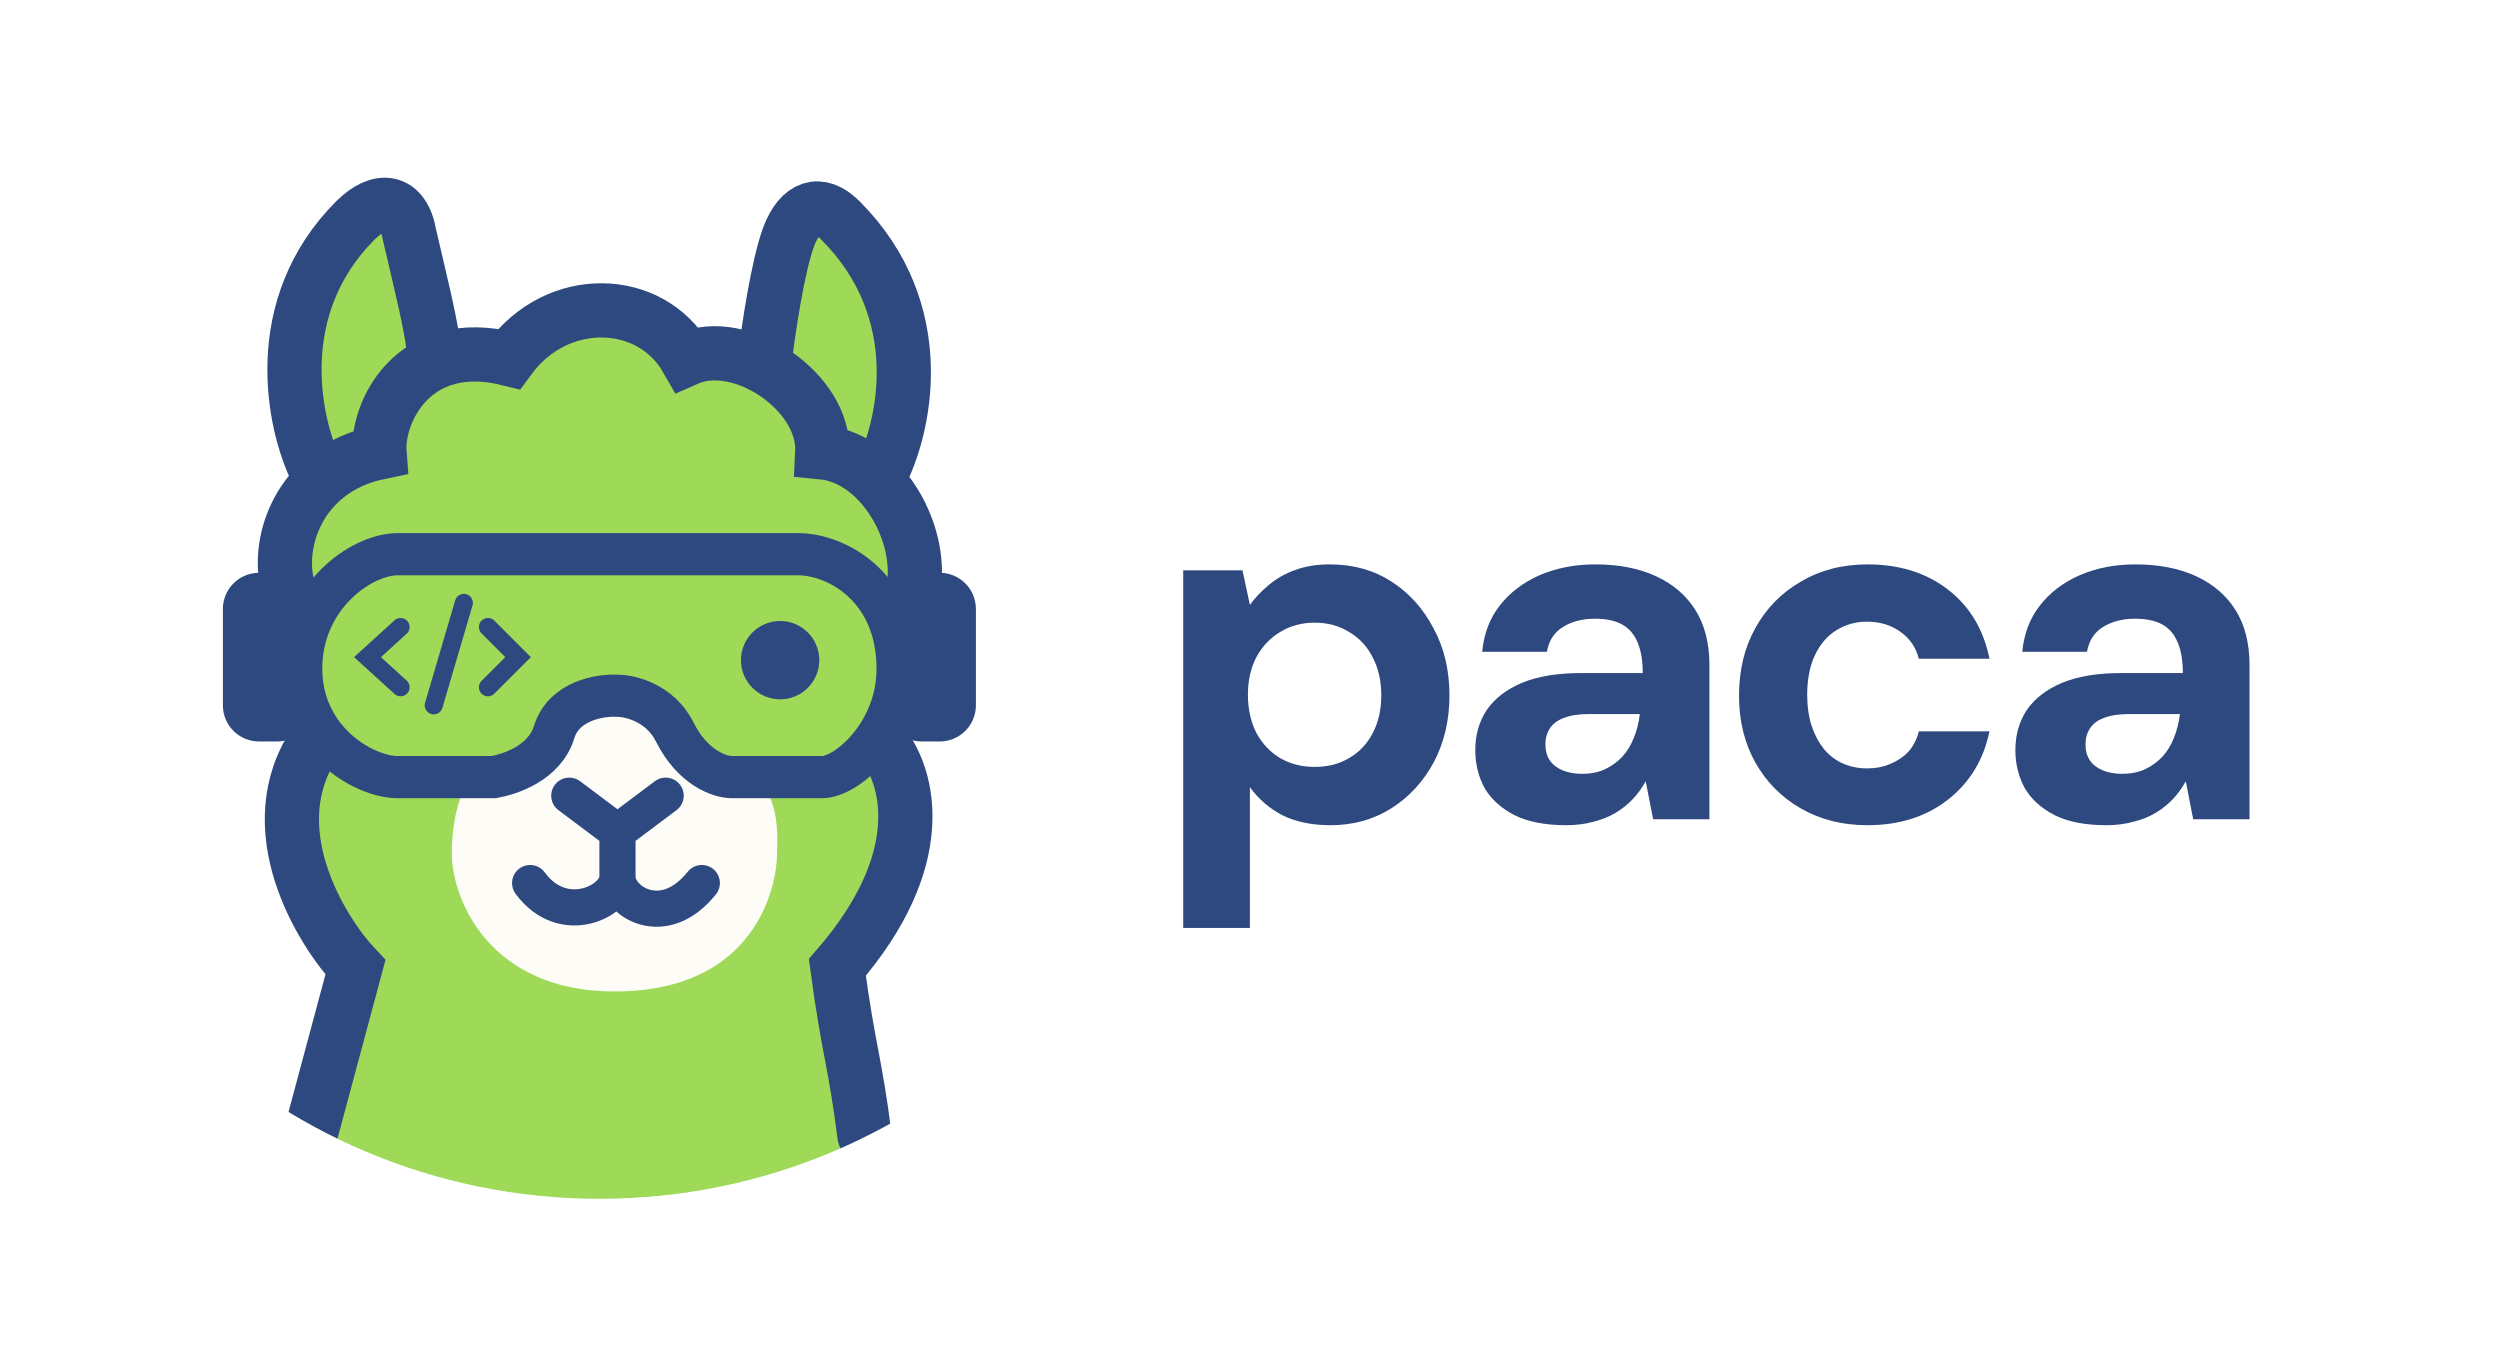
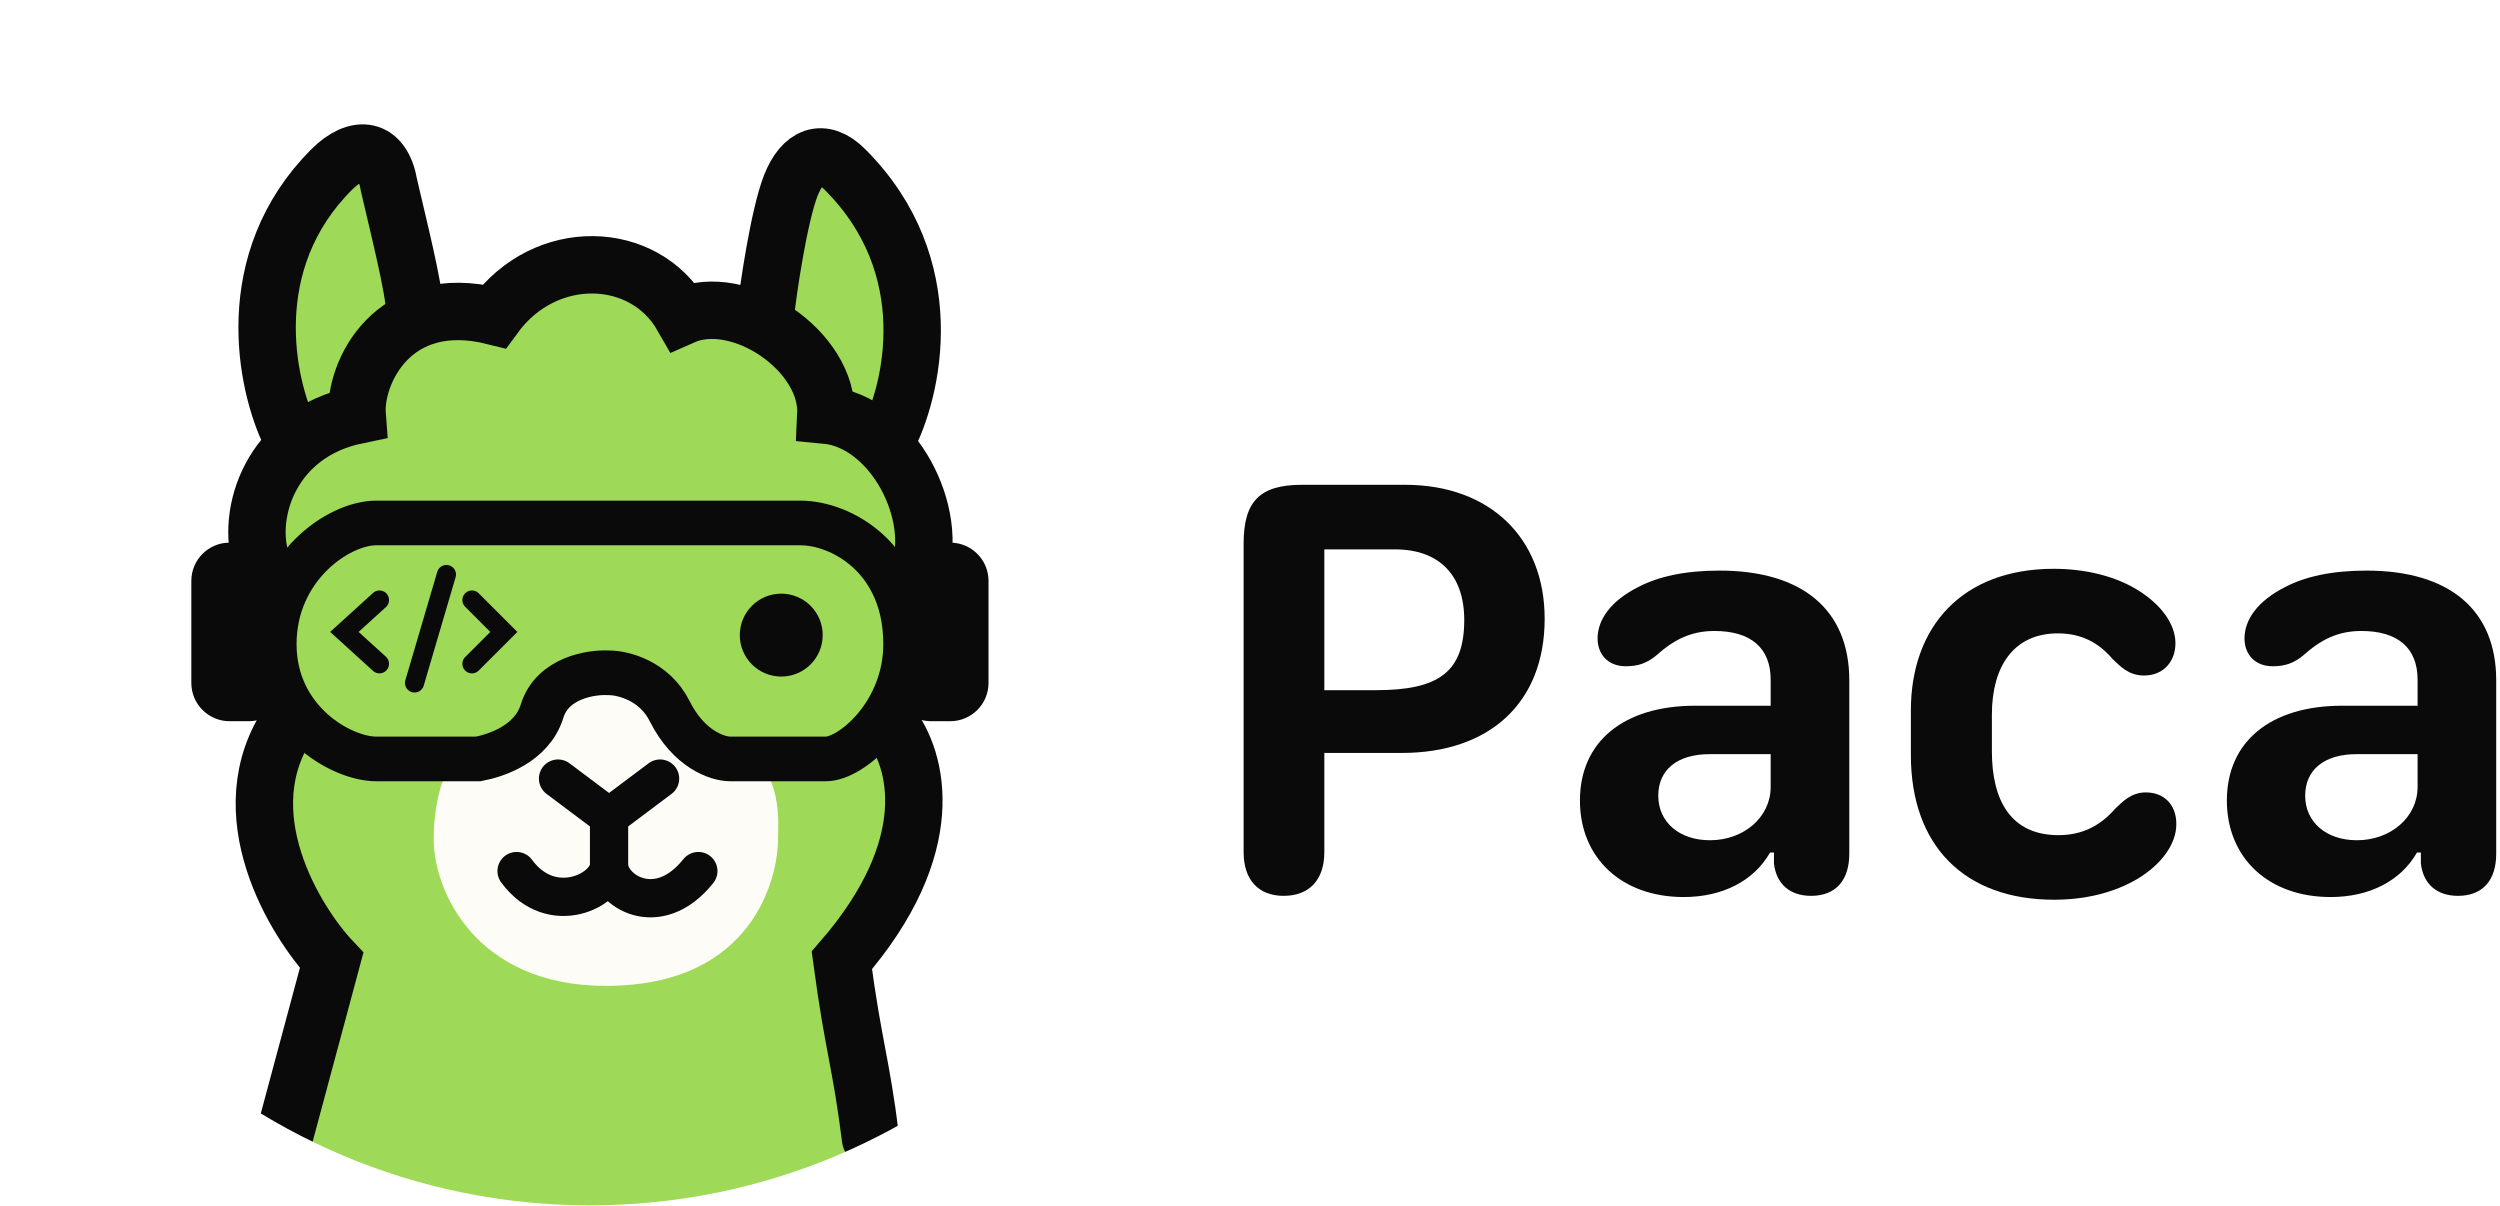
- <svg xmlns="http://www.w3.org/2000/svg" width="415" height="227" viewBox="0 0 415 227" fill="none">
-   <mask id="mask0_35_22" style="mask-type:alpha" maskUnits="userSpaceOnUse" x="0" y="0" width="199" height="199">
-     <circle cx="99.5" cy="99.5" r="99.5" fill="#D9D9D9" />
+ <svg xmlns="http://www.w3.org/2000/svg" width="392" height="189" viewBox="0 0 392 189" fill="none">
+   <mask id="mask0_17_115" style="mask-type:alpha" maskUnits="userSpaceOnUse" x="-7" y="-10" width="199" height="199">
+     <circle cx="92.5" cy="89.5" r="99.5" fill="#D9D9D9" />
  </mask>
-   <g mask="url(#mask0_35_22)">
-     <path d="M65.5 34.585L73 59.585C75.4 57.585 81.667 58.752 84.5 59.585C97.3 44.385 109.833 53.252 114.5 59.585C116.9 56.785 123.5 59.085 126.5 60.585C126.5 42.585 132.833 35.752 136 34.585C154 43.785 150.167 68.418 146 79.585C152.4 85.985 152 98.918 151 104.585L147.5 121.085C152.7 135.485 144 154.085 139 161.585C139.879 165.182 141.224 179.196 142 190.5C104.673 206.168 66.227 197.028 52.5 190.5L57 158.085C45 146.485 49 129.585 52.5 122.585C51 120.252 47.8 113.385 47 104.585C46.2 95.785 50.333 84.251 52.5 79.585C42.1 47.585 56.833 36.252 65.5 34.585Z" fill="#9ED957" />
-     <path d="M75 141.585C75 135.995 76.5 130.585 78.5 129.085C82.5 126.085 89.5 128.585 93.5 118.085C95.49 112.861 106 112.085 110 118.085C114 124.085 118 124.585 123.5 127.585C129.831 131.038 129 139.085 129 141.585C129 147.085 125.5 164.585 102 164.585C81.5 164.585 75 149.585 75 141.585Z" fill="#FDFCF7" />
-     <path d="M94.5 132.085L102.5 138.085M102.5 138.085L110.5 132.085M102.5 138.085V145.585M102.5 145.585C102.5 149.585 93.5 154.085 88 146.585M102.5 145.585C102.5 149.585 110.1 154.585 116.5 146.585" stroke="#2E4980" stroke-width="6" stroke-linecap="round" />
-     <path d="M52.5 78.085C48.667 70.251 44.6 50.985 59 36.585C63 32.585 67 33.085 68 39.085C69.333 44.918 72 55.385 72 58.585" stroke="#2E4980" stroke-width="9" stroke-linecap="round" />
-     <path d="M50 111C50 99 60 92 66 92H132.5C138.9 92 149 97.5 149 111C149 121.8 140.5 129 136.5 129H121.5C119.5 129 115 127.5 112 121.5C109.6 116.7 104.667 115.5 102.5 115.5C99.667 115.333 93.6 116.3 92 121.5C90.4 126.7 84.667 128.5 82 129H66C60.5 129 50 123 50 111Z" fill="#9ED957" stroke="#2E4980" stroke-width="7" stroke-linecap="round" />
-     <path d="M77 100.085L72 117.085" stroke="#2E4980" stroke-width="3" stroke-linecap="round" />
-     <path d="M48 98.085C45.5 90.585 49.4 77.885 63 75.085C62.5 68.585 68.5 55.585 84.5 59.585C92.5 48.585 108 49.085 114 59.585C123 55.585 137 65.085 136.5 75.085C147 76.085 154.5 90.585 151 100.085M51.5 188.5L59 160.585C53.5 154.751 42.5 137.4 52.5 123M146.5 123.5C150.833 129 154.6 142.585 139 160.585C140.833 174.251 142 176.5 143.5 188.5" stroke="#2E4980" stroke-width="9" stroke-linecap="round" />
-     <rect x="37" y="95.085" width="15" height="28" rx="6" fill="#2E4980" />
-     <rect x="147" y="95.085" width="15" height="28" rx="6" fill="#2E4980" />
-     <path d="M146 79.085C150.167 71.251 154.7 51.785 139.5 36.585C136 33.085 132.833 34.418 131 39.085C129.167 43.752 127.4 55.585 127 59.585" stroke="#2E4980" stroke-width="9" />
-     <circle cx="129.5" cy="109.585" r="6.5" fill="#2E4980" />
-     <path d="M66.5 104.085L61 109.085L66.5 114.085" stroke="#2E4980" stroke-width="3" stroke-linecap="round" />
-     <path d="M81 104.085L86 109.085L81 114.085" stroke="#2E4980" stroke-width="3" stroke-linecap="round" />
+   <g mask="url(#mask0_17_115)">
+     <path d="M58.5 24.585L66 49.585C68.4 47.585 74.667 48.752 77.5 49.585C90.3 34.385 102.833 43.252 107.5 49.585C109.9 46.785 116.5 49.085 119.5 50.585C119.5 32.585 125.833 25.752 129 24.585C147 33.785 143.167 58.418 139 69.585C145.4 75.985 145 88.918 144 94.585L140.5 111.085C145.7 125.485 137 144.085 132 151.585C132.879 155.182 134.224 169.196 135 180.5C97.673 196.168 59.227 187.028 45.5 180.5L50 148.085C38 136.485 42 119.585 45.5 112.585C44 110.252 40.8 103.385 40 94.585C39.2 85.785 43.333 74.251 45.5 69.585C35.1 37.585 49.833 26.252 58.5 24.585Z" fill="#9ED957" />
+     <path d="M68 131.585C68 125.995 69.5 120.585 71.5 119.085C75.5 116.085 82.5 118.585 86.5 108.085C88.49 102.861 99 102.085 103 108.085C107 114.085 111 114.585 116.5 117.585C122.831 121.038 122 129.085 122 131.585C122 137.085 118.5 154.585 95 154.585C74.5 154.585 68 139.585 68 131.585Z" fill="#FDFCF7" />
+     <path d="M87.5 122.085L95.5 128.085M95.5 128.085L103.5 122.085M95.5 128.085V135.585M95.5 135.585C95.5 139.585 86.5 144.085 81 136.585M95.5 135.585C95.5 139.585 103.1 144.585 109.5 136.585" stroke="#0A0A0A" stroke-width="6" stroke-linecap="round" />
+     <path d="M45.5 68.085C41.667 60.251 37.6 40.985 52 26.585C56 22.585 60 23.085 61 29.085C62.333 34.918 65 45.385 65 48.585" stroke="#0A0A0A" stroke-width="9" stroke-linecap="round" />
+     <path d="M43 101C43 89 53 82 59 82H125.5C131.9 82 142 87.5 142 101C142 111.8 133.5 119 129.5 119H114.5C112.5 119 108 117.5 105 111.5C102.6 106.7 97.667 105.5 95.5 105.5C92.667 105.333 86.6 106.3 85 111.5C83.4 116.7 77.667 118.5 75 119H59C53.5 119 43 113 43 101Z" fill="#9ED957" stroke="#0A0A0A" stroke-width="7" stroke-linecap="round" />
+     <path d="M70 90.085L65 107.085" stroke="#0A0A0A" stroke-width="3" stroke-linecap="round" />
+     <path d="M41 88.085C38.5 80.585 42.4 67.885 56 65.085C55.5 58.585 61.5 45.585 77.5 49.585C85.5 38.585 101 39.085 107 49.585C116 45.585 130 55.085 129.5 65.085C140 66.085 147.5 80.585 144 90.085M44.5 178.5L52 150.585C46.5 144.751 35.5 127.4 45.5 113M139.5 113.5C143.833 119 147.6 132.585 132 150.585C133.833 164.251 135 166.5 136.5 178.5" stroke="#0A0A0A" stroke-width="9" stroke-linecap="round" />
+     <rect x="30" y="85.085" width="15" height="28" rx="6" fill="#0A0A0A" />
+     <rect x="140" y="85.085" width="15" height="28" rx="6" fill="#0A0A0A" />
+     <path d="M139 69.085C143.167 61.252 147.7 41.785 132.5 26.585C129 23.085 125.833 24.418 124 29.085C122.167 33.752 120.4 45.585 120 49.585" stroke="#0A0A0A" stroke-width="9" />
+     <circle cx="122.5" cy="99.585" r="6.5" fill="#0A0A0A" />
+     <path d="M59.5 94.085L54 99.085L59.5 104.085" stroke="#0A0A0A" stroke-width="3" stroke-linecap="round" />
+     <path d="M74 94.085L79 99.085L74 104.085" stroke="#0A0A0A" stroke-width="3" stroke-linecap="round" />
  </g>
-   <path d="M196.412 154.04V94.672H206.252L207.482 100.412C208.357 99.209 209.395 98.116 210.598 97.132C211.801 96.093 213.222 95.273 214.862 94.672C216.557 94.016 218.525 93.688 220.766 93.688C224.647 93.688 228.064 94.645 231.016 96.558C233.968 98.471 236.291 101.068 237.986 104.348C239.735 107.573 240.61 111.263 240.61 115.418C240.61 119.573 239.735 123.29 237.986 126.57C236.237 129.795 233.886 132.337 230.934 134.196C227.982 136.055 224.62 136.984 220.848 136.984C217.787 136.984 215.135 136.437 212.894 135.344C210.707 134.196 208.903 132.638 207.482 130.67V154.04H196.412ZM218.224 127.308C220.411 127.308 222.324 126.816 223.964 125.832C225.659 124.848 226.971 123.454 227.9 121.65C228.829 119.846 229.294 117.769 229.294 115.418C229.294 113.067 228.829 110.99 227.9 109.186C226.971 107.327 225.659 105.906 223.964 104.922C222.324 103.883 220.411 103.364 218.224 103.364C216.092 103.364 214.179 103.883 212.484 104.922C210.844 105.906 209.532 107.3 208.548 109.104C207.619 110.908 207.154 112.985 207.154 115.336C207.154 117.687 207.619 119.791 208.548 121.65C209.532 123.454 210.844 124.848 212.484 125.832C214.179 126.816 216.092 127.308 218.224 127.308Z" fill="#2E4980" />
-   <path d="M259.984 136.984C256.54 136.984 253.698 136.437 251.456 135.344C249.215 134.196 247.548 132.693 246.454 130.834C245.416 128.921 244.896 126.816 244.896 124.52C244.896 122.005 245.525 119.791 246.782 117.878C248.094 115.965 250.035 114.461 252.604 113.368C255.228 112.275 258.508 111.728 262.444 111.728H272.694C272.694 109.705 272.421 108.038 271.874 106.726C271.328 105.359 270.48 104.348 269.332 103.692C268.184 103.036 266.654 102.708 264.74 102.708C262.663 102.708 260.886 103.173 259.41 104.102C257.989 104.977 257.114 106.343 256.786 108.202H246.044C246.318 105.25 247.274 102.708 248.914 100.576C250.609 98.389 252.823 96.695 255.556 95.492C258.344 94.289 261.433 93.688 264.822 93.688C268.704 93.688 272.066 94.344 274.908 95.656C277.751 96.968 279.938 98.854 281.468 101.314C282.999 103.774 283.764 106.808 283.764 110.416V136H274.416L273.186 129.686C272.585 130.779 271.874 131.763 271.054 132.638C270.234 133.513 269.278 134.278 268.184 134.934C267.091 135.59 265.861 136.082 264.494 136.41C263.128 136.793 261.624 136.984 259.984 136.984ZM262.608 128.456C264.03 128.456 265.287 128.21 266.38 127.718C267.528 127.171 268.512 126.461 269.332 125.586C270.152 124.657 270.781 123.618 271.218 122.47C271.71 121.267 272.038 119.983 272.202 118.616V118.534H263.756C262.062 118.534 260.668 118.753 259.574 119.19C258.536 119.573 257.77 120.147 257.278 120.912C256.786 121.677 256.54 122.552 256.54 123.536C256.54 124.629 256.786 125.531 257.278 126.242C257.77 126.953 258.481 127.499 259.41 127.882C260.34 128.265 261.406 128.456 262.608 128.456Z" fill="#2E4980" />
-   <path d="M309.999 136.984C305.845 136.984 302.155 136.055 298.929 134.196C295.704 132.337 293.189 129.795 291.385 126.57C289.581 123.345 288.679 119.655 288.679 115.5C288.679 111.236 289.581 107.491 291.385 104.266C293.189 100.986 295.704 98.417 298.929 96.558C302.155 94.645 305.845 93.688 309.999 93.688C315.302 93.688 319.757 95.082 323.365 97.87C326.973 100.658 329.269 104.485 330.253 109.35H318.527C318.035 107.437 316.997 105.933 315.411 104.84C313.881 103.747 312.049 103.2 309.917 103.2C308.004 103.2 306.282 103.692 304.751 104.676C303.275 105.605 302.1 106.999 301.225 108.858C300.405 110.662 299.995 112.821 299.995 115.336C299.995 117.249 300.241 118.971 300.733 120.502C301.225 121.978 301.909 123.263 302.783 124.356C303.658 125.395 304.697 126.187 305.899 126.734C307.157 127.281 308.496 127.554 309.917 127.554C311.339 127.554 312.623 127.308 313.771 126.816C314.974 126.324 315.985 125.641 316.805 124.766C317.625 123.837 318.199 122.716 318.527 121.404H330.253C329.269 126.16 326.946 129.959 323.283 132.802C319.675 135.59 315.247 136.984 309.999 136.984Z" fill="#2E4980" />
-   <path d="M349.64 136.984C346.196 136.984 343.353 136.437 341.112 135.344C338.871 134.196 337.203 132.693 336.11 130.834C335.071 128.921 334.552 126.816 334.552 124.52C334.552 122.005 335.181 119.791 336.438 117.878C337.75 115.965 339.691 114.461 342.26 113.368C344.884 112.275 348.164 111.728 352.1 111.728H362.35C362.35 109.705 362.077 108.038 361.53 106.726C360.983 105.359 360.136 104.348 358.988 103.692C357.84 103.036 356.309 102.708 354.396 102.708C352.319 102.708 350.542 103.173 349.066 104.102C347.645 104.977 346.77 106.343 346.442 108.202H335.7C335.973 105.25 336.93 102.708 338.57 100.576C340.265 98.389 342.479 96.695 345.212 95.492C348 94.289 351.089 93.688 354.478 93.688C358.359 93.688 361.721 94.344 364.564 95.656C367.407 96.968 369.593 98.854 371.124 101.314C372.655 103.774 373.42 106.808 373.42 110.416V136H364.072L362.842 129.686C362.241 130.779 361.53 131.763 360.71 132.638C359.89 133.513 358.933 134.278 357.84 134.934C356.747 135.59 355.517 136.082 354.15 136.41C352.783 136.793 351.28 136.984 349.64 136.984ZM352.264 128.456C353.685 128.456 354.943 128.21 356.036 127.718C357.184 127.171 358.168 126.461 358.988 125.586C359.808 124.657 360.437 123.618 360.874 122.47C361.366 121.267 361.694 119.983 361.858 118.616V118.534H353.412C351.717 118.534 350.323 118.753 349.23 119.19C348.191 119.573 347.426 120.147 346.934 120.912C346.442 121.677 346.196 122.552 346.196 123.536C346.196 124.629 346.442 125.531 346.934 126.242C347.426 126.953 348.137 127.499 349.066 127.882C349.995 128.265 351.061 128.456 352.264 128.456Z" fill="#2E4980" />
+   <path d="M201.281 140.469C197.297 140.469 195 137.938 195 133.625V85.25C195 78.594 197.531 76.016 204.141 76.016H220.312C233.625 76.016 242.203 84.359 242.203 97.016C242.203 110.234 233.531 118.062 219.797 118.062H207.656V133.625C207.656 137.938 205.312 140.469 201.281 140.469ZM207.656 108.219H215.766C225.609 108.219 229.594 105.359 229.594 97.203C229.594 90.172 225.656 86.141 218.719 86.141H207.656V108.219Z" fill="#0A0A0A" />
+   <path d="M277.547 133.672C275.016 138.125 270.094 140.656 264 140.656C254.297 140.656 247.734 134.562 247.734 125.516C247.734 116.328 254.531 110.656 265.828 110.656H277.641V106.578C277.641 101.562 274.5 98.938 268.828 98.938C265.078 98.938 262.406 100.344 259.641 102.828C258.234 103.953 256.922 104.469 254.906 104.469C252.188 104.469 250.5 102.641 250.5 100.109C250.5 97.203 252.516 94.25 256.875 92.047C260.016 90.406 264.188 89.469 269.625 89.469C282.656 89.469 289.969 95.656 289.969 106.672V133.859C289.969 138.078 287.812 140.469 283.969 140.469C280.688 140.469 278.531 138.641 278.156 135.406V133.672H277.547ZM260.016 124.766C260.016 128.891 263.297 131.75 268.125 131.75C273.469 131.75 277.641 128.094 277.641 123.406V118.25H268.078C263.016 118.25 260.016 120.688 260.016 124.766Z" fill="#0A0A0A" />
+   <path d="M299.625 118.391V111.406C299.625 98.188 307.734 89.188 322.031 89.188C326.906 89.188 331.875 90.312 335.625 92.797C338.672 94.766 341.109 97.719 341.109 100.859C341.109 103.719 339.234 105.922 336.188 105.922C333.797 105.922 332.484 104.516 331.219 103.297C329.062 100.766 326.344 99.312 322.688 99.312C315.75 99.312 312.328 104.469 312.328 112.062V117.781C312.328 125.562 315.328 130.953 322.781 130.953C326.203 130.953 329.156 129.688 331.641 126.828C332.812 125.703 334.172 124.25 336.469 124.25C339.234 124.25 341.25 126.078 341.25 129.219C341.25 132.406 338.859 135.547 335.25 137.75C331.406 140.047 326.812 141.078 322.078 141.078C308.062 141.078 299.625 132.641 299.625 118.391Z" fill="#0A0A0A" />
+   <path d="M378.984 133.672C376.453 138.125 371.531 140.656 365.438 140.656C355.734 140.656 349.172 134.562 349.172 125.516C349.172 116.328 355.969 110.656 367.266 110.656H379.078V106.578C379.078 101.562 375.938 98.938 370.266 98.938C366.516 98.938 363.844 100.344 361.078 102.828C359.672 103.953 358.359 104.469 356.344 104.469C353.625 104.469 351.938 102.641 351.938 100.109C351.938 97.203 353.953 94.25 358.312 92.047C361.453 90.406 365.625 89.469 371.062 89.469C384.094 89.469 391.406 95.656 391.406 106.672V133.859C391.406 138.078 389.25 140.469 385.406 140.469C382.125 140.469 379.969 138.641 379.594 135.406V133.672H378.984ZM361.453 124.766C361.453 128.891 364.734 131.75 369.562 131.75C374.906 131.75 379.078 128.094 379.078 123.406V118.25H369.516C364.453 118.25 361.453 120.688 361.453 124.766Z" fill="#0A0A0A" />
</svg>
